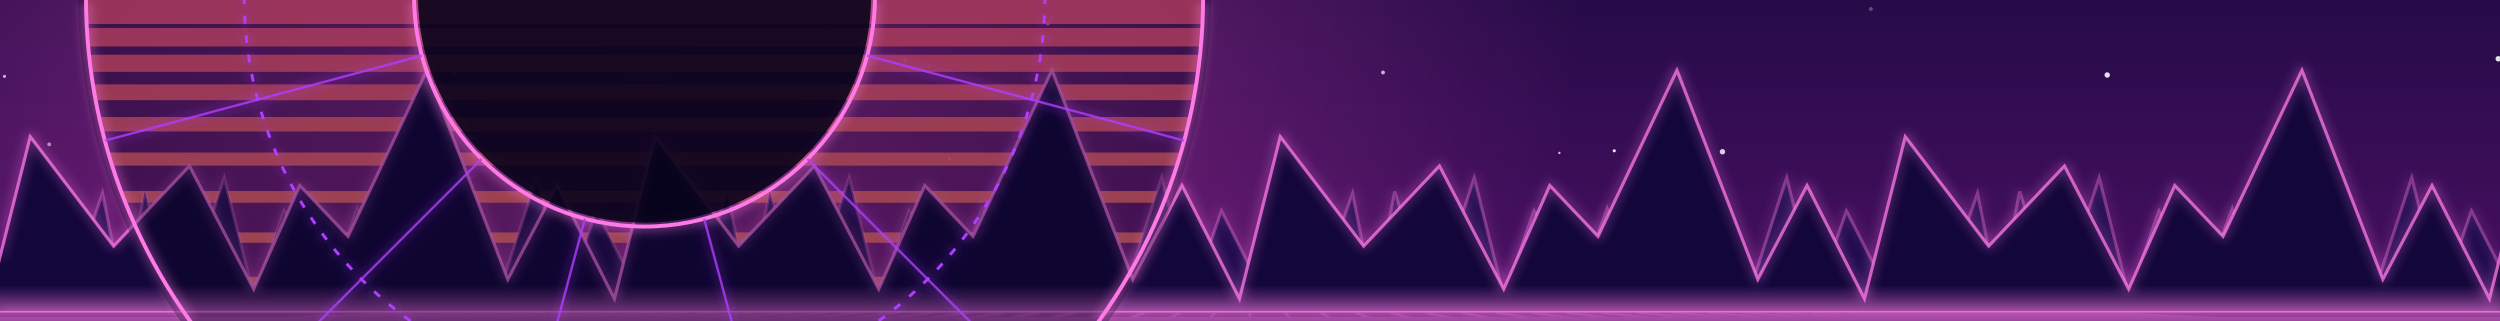
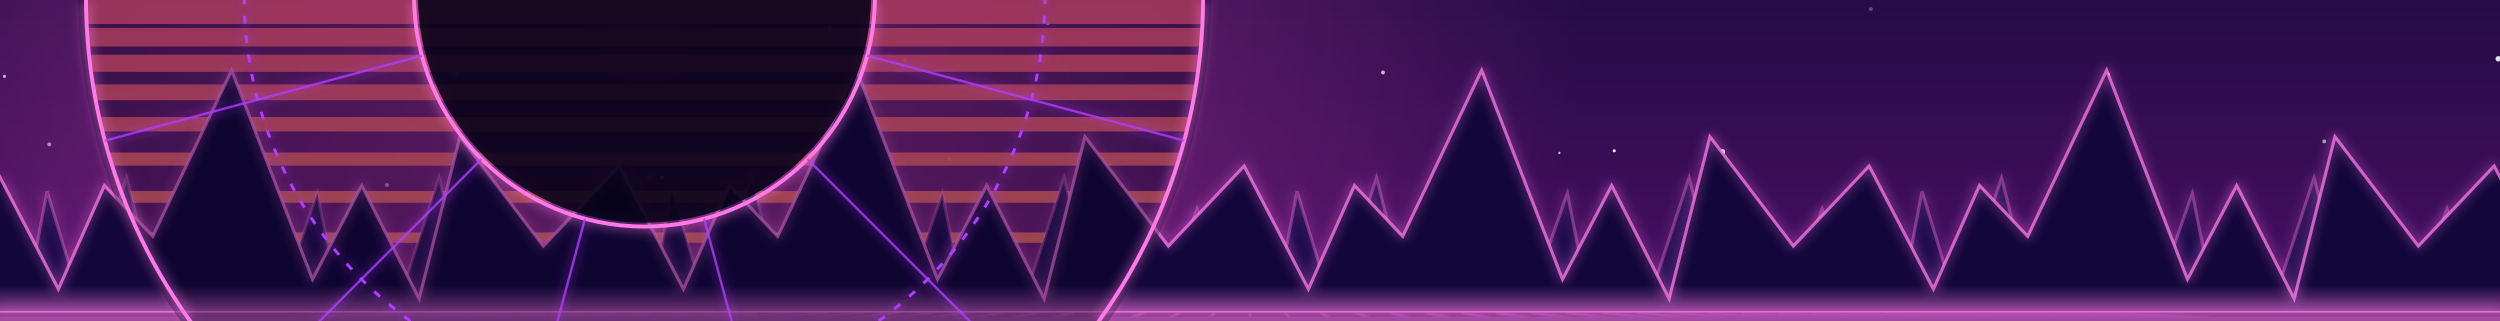
<svg xmlns="http://www.w3.org/2000/svg" width="1280" height="164" viewBox="0 316 1280 164">
  <defs>
    <linearGradient id="sky" x1="0" y1="0" x2="0" y2="1">
      <stop offset="0" stop-color="#07031a" />
      <stop offset="0.55" stop-color="#1a0a40" />
      <stop offset="1" stop-color="#4a0f62" />
    </linearGradient>
    <linearGradient id="sun" x1="0" y1="0" x2="0" y2="1">
      <stop offset="0" stop-color="#ff2fb4" />
      <stop offset="0.55" stop-color="#ff5a7a" />
      <stop offset="1" stop-color="#ffa040" />
    </linearGradient>
    <radialGradient id="bloom">
      <stop offset="0" stop-color="#ff4fc8" stop-opacity="0.45" />
      <stop offset="1" stop-color="#ff4fc8" stop-opacity="0" />
    </radialGradient>
    <linearGradient id="floor" x1="0" y1="0" x2="0" y2="1">
      <stop offset="0" stop-color="#2a0848" />
      <stop offset="1" stop-color="#05020f" />
    </linearGradient>
    <linearGradient id="fog" x1="0" y1="0" x2="0" y2="1">
      <stop offset="0" stop-color="#ff7ae6" stop-opacity="0" />
      <stop offset="0.5" stop-color="#ff7ae6" stop-opacity="0.55" />
      <stop offset="1" stop-color="#ff7ae6" stop-opacity="0" />
    </linearGradient>
    <linearGradient id="gridfade" x1="0" y1="0" x2="0" y2="1">
      <stop offset="0" stop-color="#fff" stop-opacity="0.25" />
      <stop offset="1" stop-color="#fff" stop-opacity="1" />
    </linearGradient>
    <mask id="gridmask">
      <rect x="0" y="476" width="1280" height="152" fill="url(#gridfade)" />
    </mask>
    <filter id="glow" x="-20%" y="-20%" width="140%" height="140%">
      <feGaussianBlur stdDeviation="3" result="b" />
      <feMerge>
        <feMergeNode in="b" />
        <feMergeNode in="SourceGraphic" />
      </feMerge>
    </filter>
    <filter id="soft">
      <feGaussianBlur stdDeviation="6" />
    </filter>
  </defs>
  <rect width="1280" height="476" fill="url(#sky)" />
  <circle cx="797.3" cy="295.1" r="0.6" fill="#fff" opacity="0.80" />
  <circle cx="993.2" cy="84.1" r="0.6" fill="#fff" opacity="0.84" />
  <circle cx="144.9" cy="174.2" r="0.8" fill="#fff" opacity="0.50" />
  <circle cx="130.5" cy="84.2" r="0.8" fill="#fff" opacity="0.52" />
  <circle cx="233.1" cy="353.2" r="1.4" fill="#fff" opacity="0.35" />
  <circle cx="1020.3" cy="42.9" r="1.4" fill="#fff" opacity="0.33" />
  <circle cx="2.3" cy="355.1" r="0.8" fill="#fff" opacity="0.75" />
  <circle cx="1229.0" cy="52.7" r="0.8" fill="#fff" opacity="0.44" />
  <circle cx="1230.7" cy="204.5" r="0.8" fill="#fff" opacity="0.37" />
  <circle cx="1239.8" cy="64.2" r="1.4" fill="#fff" opacity="0.44" />
  <circle cx="462.3" cy="52.7" r="0.8" fill="#fff" opacity="0.42" />
  <circle cx="424.8" cy="329.9" r="0.6" fill="#fff" opacity="0.64" />
  <circle cx="905.8" cy="18.3" r="1.0" fill="#fff" opacity="0.78" />
  <circle cx="615.4" cy="110.5" r="1.4" fill="#fff" opacity="0.56" />
  <circle cx="225.4" cy="86.9" r="0.6" fill="#fff" opacity="0.87" />
  <circle cx="457.8" cy="146.8" r="1.4" fill="#fff" opacity="0.49" />
  <circle cx="740.5" cy="1.9" r="0.6" fill="#fff" opacity="0.71" />
  <circle cx="798.4" cy="394.3" r="0.6" fill="#fff" opacity="0.74" />
  <circle cx="1190.0" cy="388.4" r="1.0" fill="#fff" opacity="0.58" />
  <circle cx="1142.7" cy="84.8" r="1.4" fill="#fff" opacity="0.32" />
  <circle cx="957.9" cy="320.6" r="1.0" fill="#fff" opacity="0.27" />
  <circle cx="1210.6" cy="26.5" r="1.0" fill="#fff" opacity="0.58" />
  <circle cx="464.2" cy="46.3" r="1.0" fill="#fff" opacity="0.85" />
  <circle cx="697.8" cy="109.2" r="1.0" fill="#fff" opacity="0.45" />
  <circle cx="1022.4" cy="243.1" r="1.0" fill="#fff" opacity="0.90" />
  <circle cx="206.8" cy="12.8" r="1.4" fill="#fff" opacity="0.27" />
  <circle cx="947.9" cy="121.9" r="1.0" fill="#fff" opacity="0.55" />
  <circle cx="539.8" cy="15.0" r="0.6" fill="#fff" opacity="0.77" />
  <circle cx="427.8" cy="68.0" r="0.8" fill="#fff" opacity="0.66" />
  <circle cx="1008.7" cy="31.7" r="1.4" fill="#fff" opacity="0.49" />
  <circle cx="75.2" cy="153.7" r="0.8" fill="#fff" opacity="0.54" />
  <circle cx="1279.1" cy="346.1" r="1.4" fill="#fff" opacity="0.87" />
  <circle cx="881.7" cy="111.3" r="1.0" fill="#fff" opacity="0.44" />
  <circle cx="516.9" cy="45.7" r="1.4" fill="#fff" opacity="0.78" />
  <circle cx="680.6" cy="57.7" r="1.4" fill="#fff" opacity="0.81" />
  <circle cx="230.6" cy="184.0" r="1.0" fill="#fff" opacity="0.29" />
  <circle cx="1017.8" cy="126.7" r="0.6" fill="#fff" opacity="0.74" />
  <circle cx="465.2" cy="278.1" r="1.0" fill="#fff" opacity="0.79" />
  <circle cx="339.0" cy="406.9" r="1.0" fill="#fff" opacity="0.87" />
  <circle cx="435.3" cy="57.4" r="0.6" fill="#fff" opacity="0.56" />
  <circle cx="990.4" cy="114.6" r="1.0" fill="#fff" opacity="0.55" />
  <circle cx="1045.3" cy="252.3" r="1.0" fill="#fff" opacity="0.48" />
  <circle cx="824.4" cy="293.3" r="1.4" fill="#fff" opacity="0.48" />
  <circle cx="1078.9" cy="354.4" r="1.4" fill="#fff" opacity="0.88" />
  <circle cx="1224.3" cy="195.3" r="0.8" fill="#fff" opacity="0.38" />
  <circle cx="463.4" cy="346.9" r="1.0" fill="#fff" opacity="0.70" />
  <circle cx="921.2" cy="289.8" r="0.8" fill="#fff" opacity="0.65" />
  <circle cx="1198.4" cy="194.6" r="1.4" fill="#fff" opacity="0.45" />
  <circle cx="708.1" cy="353.1" r="1.0" fill="#fff" opacity="0.72" />
  <circle cx="35.4" cy="50.6" r="1.4" fill="#fff" opacity="0.66" />
  <circle cx="231.4" cy="302.9" r="0.8" fill="#fff" opacity="0.66" />
  <circle cx="53.6" cy="175.3" r="0.8" fill="#fff" opacity="0.36" />
  <circle cx="1141.5" cy="33.1" r="0.8" fill="#fff" opacity="0.56" />
  <circle cx="701.9" cy="151.5" r="1.0" fill="#fff" opacity="0.50" />
  <circle cx="783.1" cy="226.8" r="0.8" fill="#fff" opacity="0.72" />
  <circle cx="478.7" cy="124.6" r="1.0" fill="#fff" opacity="0.81" />
  <circle cx="1109.0" cy="271.0" r="1.0" fill="#fff" opacity="0.88" />
  <circle cx="703.9" cy="104.7" r="1.0" fill="#fff" opacity="0.60" />
  <circle cx="434.4" cy="222.7" r="1.0" fill="#fff" opacity="0.78" />
  <circle cx="536.5" cy="327.9" r="1.0" fill="#fff" opacity="0.55" />
  <circle cx="200.7" cy="137.9" r="1.4" fill="#fff" opacity="0.87" />
  <circle cx="1239.0" cy="235.0" r="1.0" fill="#fff" opacity="0.78" />
  <circle cx="846.9" cy="137.5" r="1.0" fill="#fff" opacity="0.62" />
  <circle cx="787.4" cy="43.6" r="1.4" fill="#fff" opacity="0.53" />
  <circle cx="1250.2" cy="184.6" r="1.4" fill="#fff" opacity="0.88" />
  <circle cx="486.1" cy="397.5" r="0.8" fill="#fff" opacity="0.64" />
  <circle cx="332.6" cy="406.9" r="1.4" fill="#fff" opacity="0.41" />
  <circle cx="25.2" cy="389.9" r="1.0" fill="#fff" opacity="0.57" />
  <circle cx="366.6" cy="177.6" r="0.6" fill="#fff" opacity="0.68" />
  <circle cx="1229.9" cy="82.7" r="0.6" fill="#fff" opacity="0.76" />
  <circle cx="1058.3" cy="2.9" r="1.0" fill="#fff" opacity="0.41" />
  <circle cx="607.1" cy="9.3" r="1.4" fill="#fff" opacity="0.42" />
  <circle cx="198.1" cy="410.7" r="1.0" fill="#fff" opacity="0.57" />
  <circle cx="1270.4" cy="195.3" r="0.6" fill="#fff" opacity="0.26" />
  <circle cx="161.3" cy="97.2" r="1.0" fill="#fff" opacity="0.65" />
  <circle cx="936.0" cy="6.4" r="1.0" fill="#fff" opacity="0.48" />
  <circle cx="953.6" cy="227.1" r="0.6" fill="#fff" opacity="0.25" />
  <circle cx="708.1" cy="269.6" r="0.6" fill="#fff" opacity="0.83" />
  <circle cx="698.4" cy="3.2" r="1.4" fill="#fff" opacity="0.64" />
  <circle cx="881.9" cy="393.7" r="1.4" fill="#fff" opacity="0.81" />
  <circle cx="1076.7" cy="177.0" r="0.8" fill="#fff" opacity="0.83" />
  <circle cx="595.3" cy="302.6" r="1.0" fill="#fff" opacity="0.79" />
  <circle cx="889.1" cy="158.8" r="1.0" fill="#fff" opacity="0.67" />
  <circle cx="604.7" cy="108.6" r="0.8" fill="#fff" opacity="0.56" />
  <circle cx="702.8" cy="186.5" r="1.0" fill="#fff" opacity="0.60" />
  <circle cx="544.7" cy="205.4" r="0.6" fill="#fff" opacity="0.29" />
  <circle cx="294.4" cy="330.9" r="0.6" fill="#fff" opacity="0.68" />
  <circle cx="32.7" cy="286.3" r="0.6" fill="#fff" opacity="0.90" />
  <circle cx="897.6" cy="12.9" r="0.6" fill="#fff" opacity="0.39" />
  <circle cx="826.5" cy="393.2" r="0.8" fill="#fff" opacity="0.90" />
  <mask id="suncut330">
    <rect width="1280" height="628" fill="#fff" />
    <rect x="42" y="328.3" width="576" height="2.0" fill="#000" />
    <rect x="42" y="339.8" width="576" height="4.2" fill="#000" />
    <rect x="42" y="352.8" width="576" height="6.4" fill="#000" />
    <rect x="42" y="367.3" width="576" height="8.6" fill="#000" />
    <rect x="42" y="383.3" width="576" height="10.8" fill="#000" />
    <rect x="42" y="400.8" width="576" height="13.0" fill="#000" />
    <rect x="42" y="419.8" width="576" height="15.2" fill="#000" />
    <rect x="42" y="440.3" width="576" height="17.4" fill="#000" />
    <rect x="42" y="462.3" width="576" height="19.6" fill="#000" />
    <rect x="42" y="485.8" width="576" height="21.8" fill="#000" />
    <rect x="42" y="510.8" width="576" height="24.0" fill="#000" />
    <rect x="42" y="537.3" width="576" height="26.2" fill="#000" />
    <rect x="42" y="565.3" width="576" height="28.4" fill="#000" />
    <rect x="42" y="594.8" width="576" height="30.6" fill="#000" />
  </mask>
  <circle cx="330" cy="314" r="486" fill="url(#bloom)" />
  <circle cx="330" cy="314" r="286" fill="url(#sun)" mask="url(#suncut330)" opacity="0.85" />
-   <path d="M-160.0,476 L-190.0,468 L-174.6,424 L-153.2,466 L-137.1,423 L-125.1,465 L-107.5,415 L-96.6,470 L-85.9,414 L-67.4,475 L-45.2,407 L-30.0,468 L-14.6,424 L6.8,466 L22.9,423 L34.9,465 L52.5,415 L63.4,470 L74.1,414 L92.6,475 L114.8,407 L130.0,468 L145.4,424 L166.8,466 L182.9,423 L194.9,465 L212.5,415 L223.4,470 L234.1,414 L252.6,475 L274.8,407 L290.0,468 L305.4,424 L326.8,466 L342.9,423 L354.9,465 L372.5,415 L383.4,470 L394.1,414 L412.6,475 L434.8,407 L450.0,468 L465.4,424 L486.8,466 L502.9,423 L514.9,465 L532.5,415 L543.4,470 L554.1,414 L572.6,475 L594.8,407 L610.0,468 L625.4,424 L646.8,466 L662.9,423 L674.9,465 L692.5,415 L703.4,470 L714.1,414 L732.6,475 L754.8,407 L770.0,468 L785.4,424 L806.8,466 L822.9,423 L834.9,465 L852.5,415 L863.4,470 L874.1,414 L892.6,475 L914.8,407 L930.0,468 L945.4,424 L966.8,466 L982.9,423 L994.9,465 L1012.5,415 L1023.4,470 L1034.1,414 L1052.6,475 L1074.8,407 L1090.0,468 L1105.4,424 L1126.8,466 L1142.9,423 L1154.9,465 L1172.5,415 L1183.4,470 L1194.1,414 L1212.6,475 L1234.8,407 L1250.0,468 L1265.4,424 L1286.8,466 L1302.9,423 L1314.9,465 L1332.5,415 L1343.4,470 L1354.1,414 L1372.6,475 L1394.8,407 L1410.0,468 L1425.4,424 L1446.8,466 L1462.9,423 L1474.9,465 L1492.5,415 L1503.4,470 L1514.1,414 L1532.6,475 L1554.8,407 L1554.8,476 Z" fill="#1c0a4a" />
-   <path d="M-160.0,476 L-190.0,468 L-174.6,424 L-153.2,466 L-137.1,423 L-125.1,465 L-107.5,415 L-96.6,470 L-85.9,414 L-67.4,475 L-45.2,407 L-30.0,468 L-14.6,424 L6.8,466 L22.9,423 L34.9,465 L52.5,415 L63.4,470 L74.1,414 L92.6,475 L114.8,407 L130.0,468 L145.4,424 L166.8,466 L182.9,423 L194.9,465 L212.5,415 L223.4,470 L234.1,414 L252.6,475 L274.8,407 L290.0,468 L305.4,424 L326.8,466 L342.9,423 L354.9,465 L372.5,415 L383.4,470 L394.1,414 L412.6,475 L434.8,407 L450.0,468 L465.4,424 L486.8,466 L502.9,423 L514.9,465 L532.5,415 L543.4,470 L554.1,414 L572.6,475 L594.8,407 L610.0,468 L625.4,424 L646.8,466 L662.9,423 L674.9,465 L692.5,415 L703.4,470 L714.1,414 L732.6,475 L754.8,407 L770.0,468 L785.4,424 L806.8,466 L822.9,423 L834.9,465 L852.5,415 L863.4,470 L874.1,414 L892.6,475 L914.8,407 L930.0,468 L945.4,424 L966.8,466 L982.9,423 L994.9,465 L1012.5,415 L1023.4,470 L1034.1,414 L1052.6,475 L1074.8,407 L1090.0,468 L1105.4,424 L1126.8,466 L1142.9,423 L1154.9,465 L1172.5,415 L1183.4,470 L1194.1,414 L1212.6,475 L1234.8,407 L1250.0,468 L1265.4,424 L1286.8,466 L1302.9,423 L1314.9,465 L1332.5,415 L1343.4,470 L1354.1,414 L1372.6,475 L1394.8,407 L1410.0,468 L1425.4,424 L1446.8,466 L1462.9,423 L1474.9,465 L1492.5,415 L1503.4,470 L1514.1,414 L1532.6,475 L1554.8,407 L1554.8,476 Z" fill="none" stroke="#ff7ae6" stroke-width="1.6" stroke-opacity="0.35" filter="url(#glow)" />
-   <path d="M-320.0,476 L-380.0,459 L-354.8,411 L-325.4,469 L-304.5,386 L-261.8,442 L-223.0,401 L-190.1,464 L-166.5,411 L-141.8,437 L-101.4,352 L-60.0,459 L-34.8,411 L-5.4,469 L15.5,386 L58.2,442 L97.0,401 L129.9,464 L153.5,411 L178.2,437 L218.6,352 L260.0,459 L285.2,411 L314.6,469 L335.5,386 L378.2,442 L417.0,401 L449.9,464 L473.5,411 L498.2,437 L538.6,352 L580.0,459 L605.2,411 L634.6,469 L655.5,386 L698.2,442 L737.0,401 L769.9,464 L793.5,411 L818.2,437 L858.6,352 L900.0,459 L925.2,411 L954.6,469 L975.5,386 L1018.2,442 L1057.0,401 L1089.9,464 L1113.5,411 L1138.2,437 L1178.6,352 L1220.0,459 L1245.2,411 L1274.6,469 L1295.5,386 L1338.2,442 L1377.0,401 L1409.9,464 L1433.5,411 L1458.2,437 L1498.6,352 L1540.0,459 L1565.2,411 L1594.6,469 L1615.5,386 L1658.2,442 L1697.0,401 L1729.9,464 L1753.5,411 L1778.2,437 L1818.6,352 L1818.6,476 Z" fill="#12063a" />
-   <path d="M-320.0,476 L-380.0,459 L-354.8,411 L-325.4,469 L-304.5,386 L-261.8,442 L-223.0,401 L-190.1,464 L-166.5,411 L-141.8,437 L-101.4,352 L-60.0,459 L-34.8,411 L-5.4,469 L15.5,386 L58.2,442 L97.0,401 L129.9,464 L153.5,411 L178.2,437 L218.6,352 L260.0,459 L285.2,411 L314.6,469 L335.5,386 L378.2,442 L417.0,401 L449.9,464 L473.5,411 L498.2,437 L538.6,352 L580.0,459 L605.2,411 L634.6,469 L655.5,386 L698.2,442 L737.0,401 L769.9,464 L793.5,411 L818.2,437 L858.6,352 L900.0,459 L925.2,411 L954.6,469 L975.5,386 L1018.2,442 L1057.0,401 L1089.9,464 L1113.5,411 L1138.2,437 L1178.6,352 L1220.0,459 L1245.2,411 L1274.6,469 L1295.5,386 L1338.2,442 L1377.0,401 L1409.9,464 L1433.5,411 L1458.2,437 L1498.6,352 L1540.0,459 L1565.2,411 L1594.6,469 L1615.5,386 L1658.2,442 L1697.0,401 L1729.9,464 L1753.5,411 L1778.2,437 L1818.6,352 L1818.6,476 Z" fill="none" stroke="#ff7ae6" stroke-width="1.6" stroke-opacity="0.75" filter="url(#glow)" />
+   <path d="M-160.0,476 L-240.0,468 L-224.6,424 L-203.2,466 L-187.1,423 L-175.1,465 L-157.5,415 L-146.6,470 L-135.9,414 L-117.4,475 L-95.2,407 L-80.0,468 L-64.6,424 L-43.2,466 L-27.1,423 L-15.1,465 L2.5,415 L13.4,470 L24.1,414 L42.6,475 L64.8,407 L80.0,468 L95.4,424 L116.8,466 L132.9,423 L144.9,465 L162.5,415 L173.4,470 L184.1,414 L202.6,475 L224.8,407 L240.0,468 L255.4,424 L276.8,466 L292.9,423 L304.9,465 L322.5,415 L333.4,470 L344.1,414 L362.6,475 L384.8,407 L400.0,468 L415.4,424 L436.8,466 L452.9,423 L464.9,465 L482.5,415 L493.4,470 L504.1,414 L522.6,475 L544.8,407 L560.0,468 L575.4,424 L596.8,466 L612.9,423 L624.9,465 L642.5,415 L653.4,470 L664.1,414 L682.6,475 L704.8,407 L720.0,468 L735.4,424 L756.8,466 L772.9,423 L784.9,465 L802.5,415 L813.4,470 L824.1,414 L842.6,475 L864.8,407 L880.0,468 L895.4,424 L916.8,466 L932.9,423 L944.9,465 L962.5,415 L973.4,470 L984.1,414 L1002.6,475 L1024.8,407 L1040.0,468 L1055.4,424 L1076.8,466 L1092.9,423 L1104.9,465 L1122.5,415 L1133.4,470 L1144.1,414 L1162.6,475 L1184.8,407 L1200.0,468 L1215.4,424 L1236.8,466 L1252.9,423 L1264.9,465 L1282.5,415 L1293.4,470 L1304.1,414 L1322.6,475 L1344.8,407 L1360.0,468 L1375.4,424 L1396.8,466 L1412.9,423 L1424.9,465 L1442.5,415 L1453.4,470 L1464.1,414 L1482.6,475 L1504.8,407 L1504.8,476 Z" fill="#1c0a4a" />
+   <path d="M-160.0,476 L-240.0,468 L-224.6,424 L-203.2,466 L-187.1,423 L-175.1,465 L-157.5,415 L-146.6,470 L-135.9,414 L-117.4,475 L-95.2,407 L-80.0,468 L-64.6,424 L-43.2,466 L-27.1,423 L-15.1,465 L2.5,415 L13.4,470 L24.1,414 L42.6,475 L64.8,407 L80.0,468 L95.4,424 L116.8,466 L132.9,423 L144.9,465 L162.5,415 L173.4,470 L184.1,414 L202.6,475 L224.8,407 L240.0,468 L255.4,424 L276.8,466 L292.9,423 L304.9,465 L322.5,415 L333.4,470 L344.1,414 L362.6,475 L384.8,407 L400.0,468 L415.4,424 L436.8,466 L452.9,423 L464.9,465 L482.5,415 L493.4,470 L504.1,414 L522.6,475 L544.8,407 L560.0,468 L575.4,424 L596.8,466 L612.9,423 L624.9,465 L642.5,415 L653.4,470 L664.1,414 L682.6,475 L704.8,407 L720.0,468 L735.4,424 L756.8,466 L772.9,423 L784.9,465 L802.5,415 L813.4,470 L824.1,414 L842.6,475 L864.8,407 L880.0,468 L895.4,424 L916.8,466 L932.9,423 L944.9,465 L962.5,415 L973.4,470 L984.1,414 L1002.6,475 L1024.8,407 L1040.0,468 L1055.4,424 L1076.8,466 L1092.9,423 L1104.9,465 L1122.5,415 L1133.4,470 L1144.1,414 L1162.6,475 L1184.8,407 L1200.0,468 L1215.4,424 L1236.8,466 L1252.9,423 L1264.9,465 L1282.5,415 L1293.4,470 L1304.1,414 L1322.6,475 L1344.8,407 L1360.0,468 L1375.4,424 L1396.8,466 L1412.9,423 L1424.9,465 L1442.5,415 L1453.4,470 L1464.1,414 L1482.6,475 L1504.8,407 L1504.8,476 Z" fill="none" stroke="#ff7ae6" stroke-width="1.6" stroke-opacity="0.35" filter="url(#glow)" />
+   <path d="M-320.0,476 L-480.0,459 L-454.8,411 L-425.4,469 L-404.5,386 L-361.8,442 L-323.0,401 L-290.1,464 L-266.5,411 L-241.8,437 L-201.4,352 L-160.0,459 L-134.8,411 L-105.4,469 L-84.5,386 L-41.8,442 L-3.0,401 L29.9,464 L53.5,411 L78.2,437 L118.6,352 L160.0,459 L185.2,411 L214.6,469 L235.5,386 L278.2,442 L317.0,401 L349.9,464 L373.5,411 L398.2,437 L438.6,352 L480.0,459 L505.2,411 L534.6,469 L555.5,386 L598.2,442 L637.0,401 L669.9,464 L693.5,411 L718.2,437 L758.6,352 L800.0,459 L825.2,411 L854.6,469 L875.5,386 L918.2,442 L957.0,401 L989.9,464 L1013.5,411 L1038.2,437 L1078.6,352 L1120.0,459 L1145.2,411 L1174.6,469 L1195.5,386 L1238.2,442 L1277.0,401 L1309.9,464 L1333.5,411 L1358.2,437 L1398.6,352 L1440.0,459 L1465.2,411 L1494.6,469 L1515.5,386 L1558.2,442 L1597.0,401 L1629.9,464 L1653.5,411 L1678.2,437 L1718.6,352 L1718.6,476 Z" fill="#12063a" />
+   <path d="M-320.0,476 L-480.0,459 L-454.8,411 L-425.4,469 L-404.5,386 L-361.8,442 L-323.0,401 L-290.1,464 L-266.5,411 L-241.8,437 L-201.4,352 L-160.0,459 L-134.8,411 L-105.4,469 L-84.5,386 L-41.8,442 L-3.0,401 L29.9,464 L53.5,411 L78.2,437 L118.6,352 L160.0,459 L185.2,411 L214.6,469 L235.5,386 L278.2,442 L317.0,401 L349.9,464 L373.5,411 L398.2,437 L438.6,352 L480.0,459 L505.2,411 L534.6,469 L555.5,386 L598.2,442 L637.0,401 L669.9,464 L693.5,411 L718.2,437 L758.6,352 L800.0,459 L825.2,411 L854.6,469 L875.5,386 L918.2,442 L957.0,401 L989.9,464 L1013.5,411 L1038.2,437 L1078.6,352 L1120.0,459 L1145.2,411 L1174.6,469 L1195.5,386 L1238.2,442 L1277.0,401 L1309.9,464 L1333.5,411 L1358.2,437 L1398.6,352 L1440.0,459 L1465.2,411 L1494.6,469 L1515.5,386 L1558.2,442 L1597.0,401 L1629.9,464 L1653.5,411 L1678.2,437 L1718.6,352 L1718.6,476 Z" fill="none" stroke="#ff7ae6" stroke-width="1.6" stroke-opacity="0.75" filter="url(#glow)" />
  <rect x="0" y="476" width="1280" height="152" fill="url(#floor)" />
  <g mask="url(#gridmask)" stroke="#ff7ae6" stroke-width="1.4" filter="url(#glow)">
    <line x1="208.0" y1="476" x2="-2960.0" y2="628" />
    <line x1="226.0" y1="476" x2="-2810.0" y2="628" />
    <line x1="244.0" y1="476" x2="-2660.0" y2="628" />
    <line x1="262.0" y1="476" x2="-2510.0" y2="628" />
    <line x1="280.0" y1="476" x2="-2360.0" y2="628" />
    <line x1="298.0" y1="476" x2="-2210.0" y2="628" />
    <line x1="316.0" y1="476" x2="-2060.0" y2="628" />
    <line x1="334.0" y1="476" x2="-1910.0" y2="628" />
    <line x1="352.0" y1="476" x2="-1760.0" y2="628" />
    <line x1="370.0" y1="476" x2="-1610.0" y2="628" />
    <line x1="388.0" y1="476" x2="-1460.0" y2="628" />
    <line x1="406.0" y1="476" x2="-1310.0" y2="628" />
    <line x1="424.0" y1="476" x2="-1160.0" y2="628" />
    <line x1="442.0" y1="476" x2="-1010.0" y2="628" />
    <line x1="460.0" y1="476" x2="-860.0" y2="628" />
    <line x1="478.0" y1="476" x2="-710.0" y2="628" />
    <line x1="496.0" y1="476" x2="-560.0" y2="628" />
    <line x1="514.0" y1="476" x2="-410.0" y2="628" />
    <line x1="532.0" y1="476" x2="-260.0" y2="628" />
    <line x1="550.0" y1="476" x2="-110.0" y2="628" />
    <line x1="568.0" y1="476" x2="40.0" y2="628" />
    <line x1="586.0" y1="476" x2="190.0" y2="628" />
    <line x1="604.0" y1="476" x2="340.0" y2="628" />
    <line x1="622.0" y1="476" x2="490.0" y2="628" />
    <line x1="640.0" y1="476" x2="640.0" y2="628" />
    <line x1="658.0" y1="476" x2="790.0" y2="628" />
    <line x1="676.0" y1="476" x2="940.0" y2="628" />
    <line x1="694.0" y1="476" x2="1090.0" y2="628" />
    <line x1="712.0" y1="476" x2="1240.0" y2="628" />
    <line x1="730.0" y1="476" x2="1390.0" y2="628" />
    <line x1="748.0" y1="476" x2="1540.0" y2="628" />
    <line x1="766.0" y1="476" x2="1690.0" y2="628" />
    <line x1="784.0" y1="476" x2="1840.0" y2="628" />
    <line x1="802.0" y1="476" x2="1990.0" y2="628" />
    <line x1="820.0" y1="476" x2="2140.0" y2="628" />
    <line x1="838.0" y1="476" x2="2290.0" y2="628" />
    <line x1="856.0" y1="476" x2="2440.0" y2="628" />
    <line x1="874.0" y1="476" x2="2590.0" y2="628" />
    <line x1="892.0" y1="476" x2="2740.0" y2="628" />
    <line x1="910.0" y1="476" x2="2890.0" y2="628" />
    <line x1="928.0" y1="476" x2="3040.0" y2="628" />
    <line x1="946.0" y1="476" x2="3190.0" y2="628" />
    <line x1="964.0" y1="476" x2="3340.0" y2="628" />
    <line x1="982.0" y1="476" x2="3490.0" y2="628" />
    <line x1="1000.0" y1="476" x2="3640.0" y2="628" />
    <line x1="1018.0" y1="476" x2="3790.0" y2="628" />
    <line x1="1036.0" y1="476" x2="3940.0" y2="628" />
    <line x1="1054.0" y1="476" x2="4090.0" y2="628" />
    <line x1="1072.0" y1="476" x2="4240.0" y2="628" />
    <line x1="0" y1="576.0" x2="1280" y2="576.0" />
    <line x1="0" y1="538.5" x2="1280" y2="538.5" />
    <line x1="0" y1="521.5" x2="1280" y2="521.5" />
    <line x1="0" y1="511.7" x2="1280" y2="511.7" />
    <line x1="0" y1="505.4" x2="1280" y2="505.4" />
    <line x1="0" y1="501.0" x2="1280" y2="501.0" />
    <line x1="0" y1="497.7" x2="1280" y2="497.7" />
    <line x1="0" y1="495.2" x2="1280" y2="495.2" />
    <line x1="0" y1="493.2" x2="1280" y2="493.2" />
    <line x1="0" y1="491.6" x2="1280" y2="491.6" />
    <line x1="0" y1="490.3" x2="1280" y2="490.3" />
    <line x1="0" y1="489.2" x2="1280" y2="489.2" />
    <line x1="0" y1="488.2" x2="1280" y2="488.2" />
    <line x1="0" y1="487.4" x2="1280" y2="487.4" />
    <line x1="0" y1="486.6" x2="1280" y2="486.6" />
    <line x1="0" y1="486.0" x2="1280" y2="486.0" />
    <line x1="0" y1="485.4" x2="1280" y2="485.4" />
    <line x1="0" y1="484.9" x2="1280" y2="484.9" />
    <line x1="0" y1="484.5" x2="1280" y2="484.5" />
    <line x1="0" y1="484.1" x2="1280" y2="484.1" />
    <line x1="0" y1="483.7" x2="1280" y2="483.7" />
    <line x1="0" y1="483.4" x2="1280" y2="483.4" />
    <line x1="0" y1="483.0" x2="1280" y2="483.0" />
    <line x1="0" y1="482.8" x2="1280" y2="482.8" />
    <line x1="0" y1="482.5" x2="1280" y2="482.5" />
    <line x1="0" y1="482.2" x2="1280" y2="482.2" />
    <line x1="0" y1="482.0" x2="1280" y2="482.0" />
    <line x1="0" y1="481.8" x2="1280" y2="481.8" />
    <line x1="0" y1="481.6" x2="1280" y2="481.6" />
    <line x1="0" y1="481.4" x2="1280" y2="481.4" />
    <line x1="0" y1="481.3" x2="1280" y2="481.3" />
    <line x1="0" y1="481.1" x2="1280" y2="481.1" />
    <line x1="0" y1="481.0" x2="1280" y2="481.0" />
    <line x1="0" y1="480.8" x2="1280" y2="480.8" />
    <line x1="0" y1="480.7" x2="1280" y2="480.7" />
    <line x1="0" y1="480.5" x2="1280" y2="480.5" />
    <line x1="0" y1="480.4" x2="1280" y2="480.4" />
    <line x1="0" y1="480.3" x2="1280" y2="480.3" />
    <line x1="0" y1="480.2" x2="1280" y2="480.2" />
    <line x1="0" y1="480.1" x2="1280" y2="480.1" />
    <line x1="0" y1="480.0" x2="1280" y2="480.0" />
    <line x1="0" y1="479.9" x2="1280" y2="479.9" />
    <line x1="0" y1="479.8" x2="1280" y2="479.8" />
    <line x1="0" y1="479.7" x2="1280" y2="479.7" />
    <line x1="0" y1="479.6" x2="1280" y2="479.6" />
    <line x1="0" y1="479.6" x2="1280" y2="479.6" />
    <line x1="0" y1="479.5" x2="1280" y2="479.5" />
    <line x1="0" y1="479.4" x2="1280" y2="479.4" />
    <line x1="0" y1="479.4" x2="1280" y2="479.4" />
    <line x1="0" y1="479.3" x2="1280" y2="479.3" />
    <line x1="0" y1="479.2" x2="1280" y2="479.2" />
    <line x1="0" y1="479.2" x2="1280" y2="479.2" />
    <line x1="0" y1="479.1" x2="1280" y2="479.1" />
    <line x1="0" y1="479.0" x2="1280" y2="479.0" />
    <line x1="0" y1="479.0" x2="1280" y2="479.0" />
  </g>
  <rect x="0" y="462" width="1280" height="28" fill="url(#fog)" />
  <line x1="0" y1="476" x2="1280" y2="476" stroke="#ffd0f6" stroke-width="1.5" filter="url(#glow)" />
  <circle cx="330" cy="314" r="290" fill="#0a0520" fill-opacity="0.35" />
  <g fill="none" filter="url(#glow)">
    <circle cx="330" cy="314" r="286" stroke="#ff7ae6" stroke-width="2" />
    <circle cx="330" cy="314" r="205" stroke="#b03cff" stroke-width="1.5" stroke-dasharray="4 6" />
    <circle cx="330" cy="314" r="118" stroke="#ff7ae6" stroke-width="2" />
    <line x1="360.5" y1="200.0" x2="404.0" y2="37.7" stroke="#b03cff" stroke-width="1.2" stroke-opacity="0.8" />
    <line x1="413.4" y1="230.6" x2="532.2" y2="111.8" stroke="#b03cff" stroke-width="1.2" stroke-opacity="0.8" />
    <line x1="444.0" y1="283.5" x2="606.3" y2="240.0" stroke="#b03cff" stroke-width="1.2" stroke-opacity="0.8" />
    <line x1="444.0" y1="344.5" x2="606.3" y2="388.0" stroke="#b03cff" stroke-width="1.2" stroke-opacity="0.8" />
    <line x1="413.4" y1="397.4" x2="532.2" y2="516.2" stroke="#b03cff" stroke-width="1.2" stroke-opacity="0.8" />
    <line x1="360.5" y1="428.0" x2="404.0" y2="590.3" stroke="#b03cff" stroke-width="1.2" stroke-opacity="0.8" />
    <line x1="299.5" y1="428.0" x2="256.0" y2="590.3" stroke="#b03cff" stroke-width="1.2" stroke-opacity="0.8" />
    <line x1="246.6" y1="397.4" x2="127.8" y2="516.2" stroke="#b03cff" stroke-width="1.2" stroke-opacity="0.8" />
    <line x1="216.0" y1="344.5" x2="53.7" y2="388.0" stroke="#b03cff" stroke-width="1.2" stroke-opacity="0.8" />
    <line x1="216.0" y1="283.5" x2="53.7" y2="240.0" stroke="#b03cff" stroke-width="1.2" stroke-opacity="0.8" />
    <line x1="246.6" y1="230.6" x2="127.8" y2="111.8" stroke="#b03cff" stroke-width="1.2" stroke-opacity="0.8" />
    <line x1="299.5" y1="200.0" x2="256.0" y2="37.7" stroke="#b03cff" stroke-width="1.2" stroke-opacity="0.8" />
  </g>
  <circle cx="330" cy="314" r="116" fill="#07031a" fill-opacity="0.88" />
</svg>
